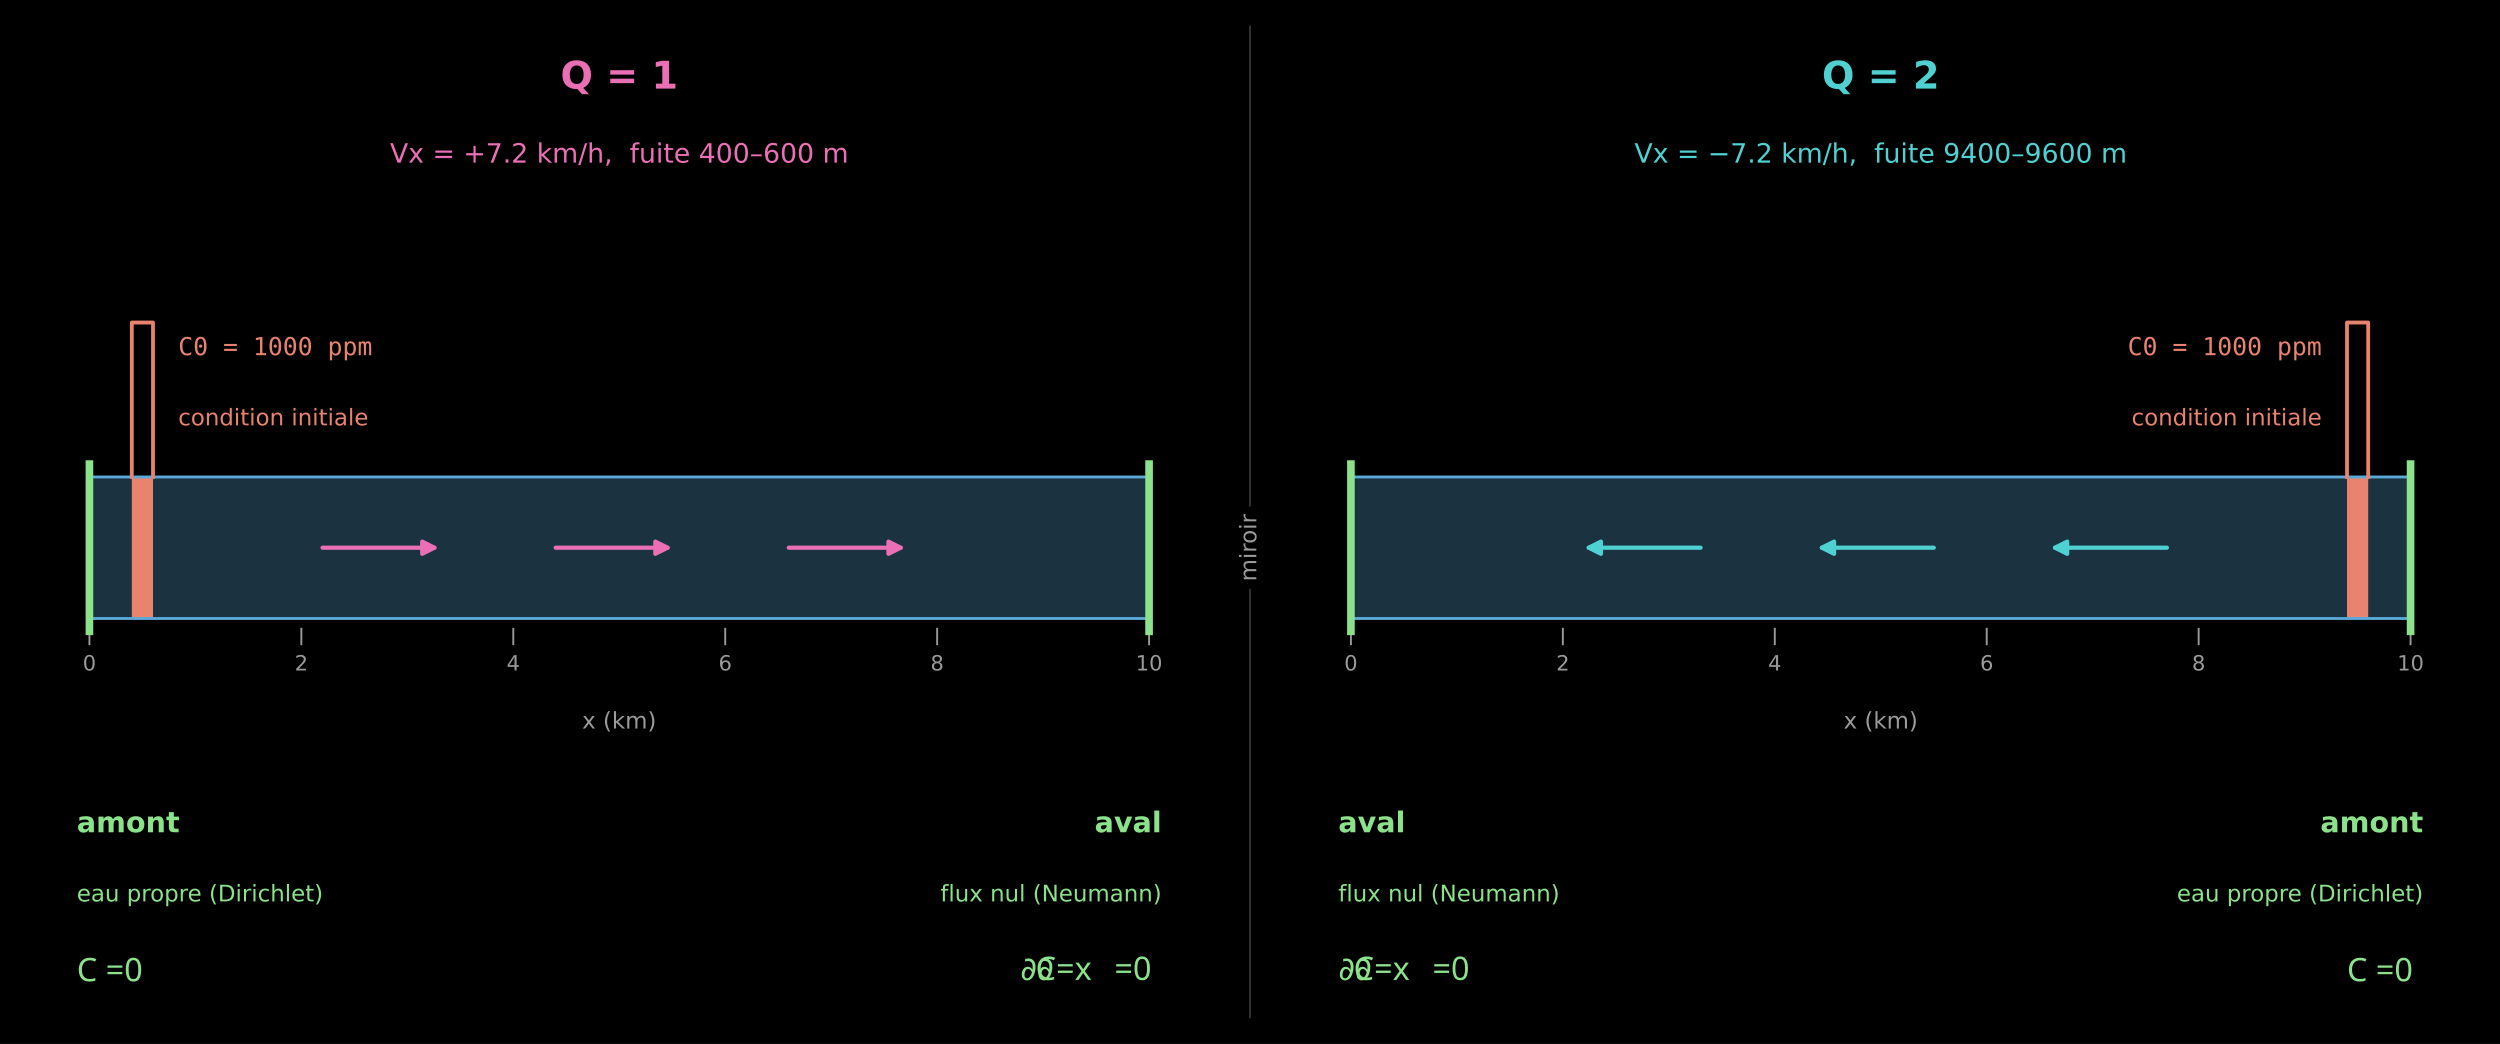
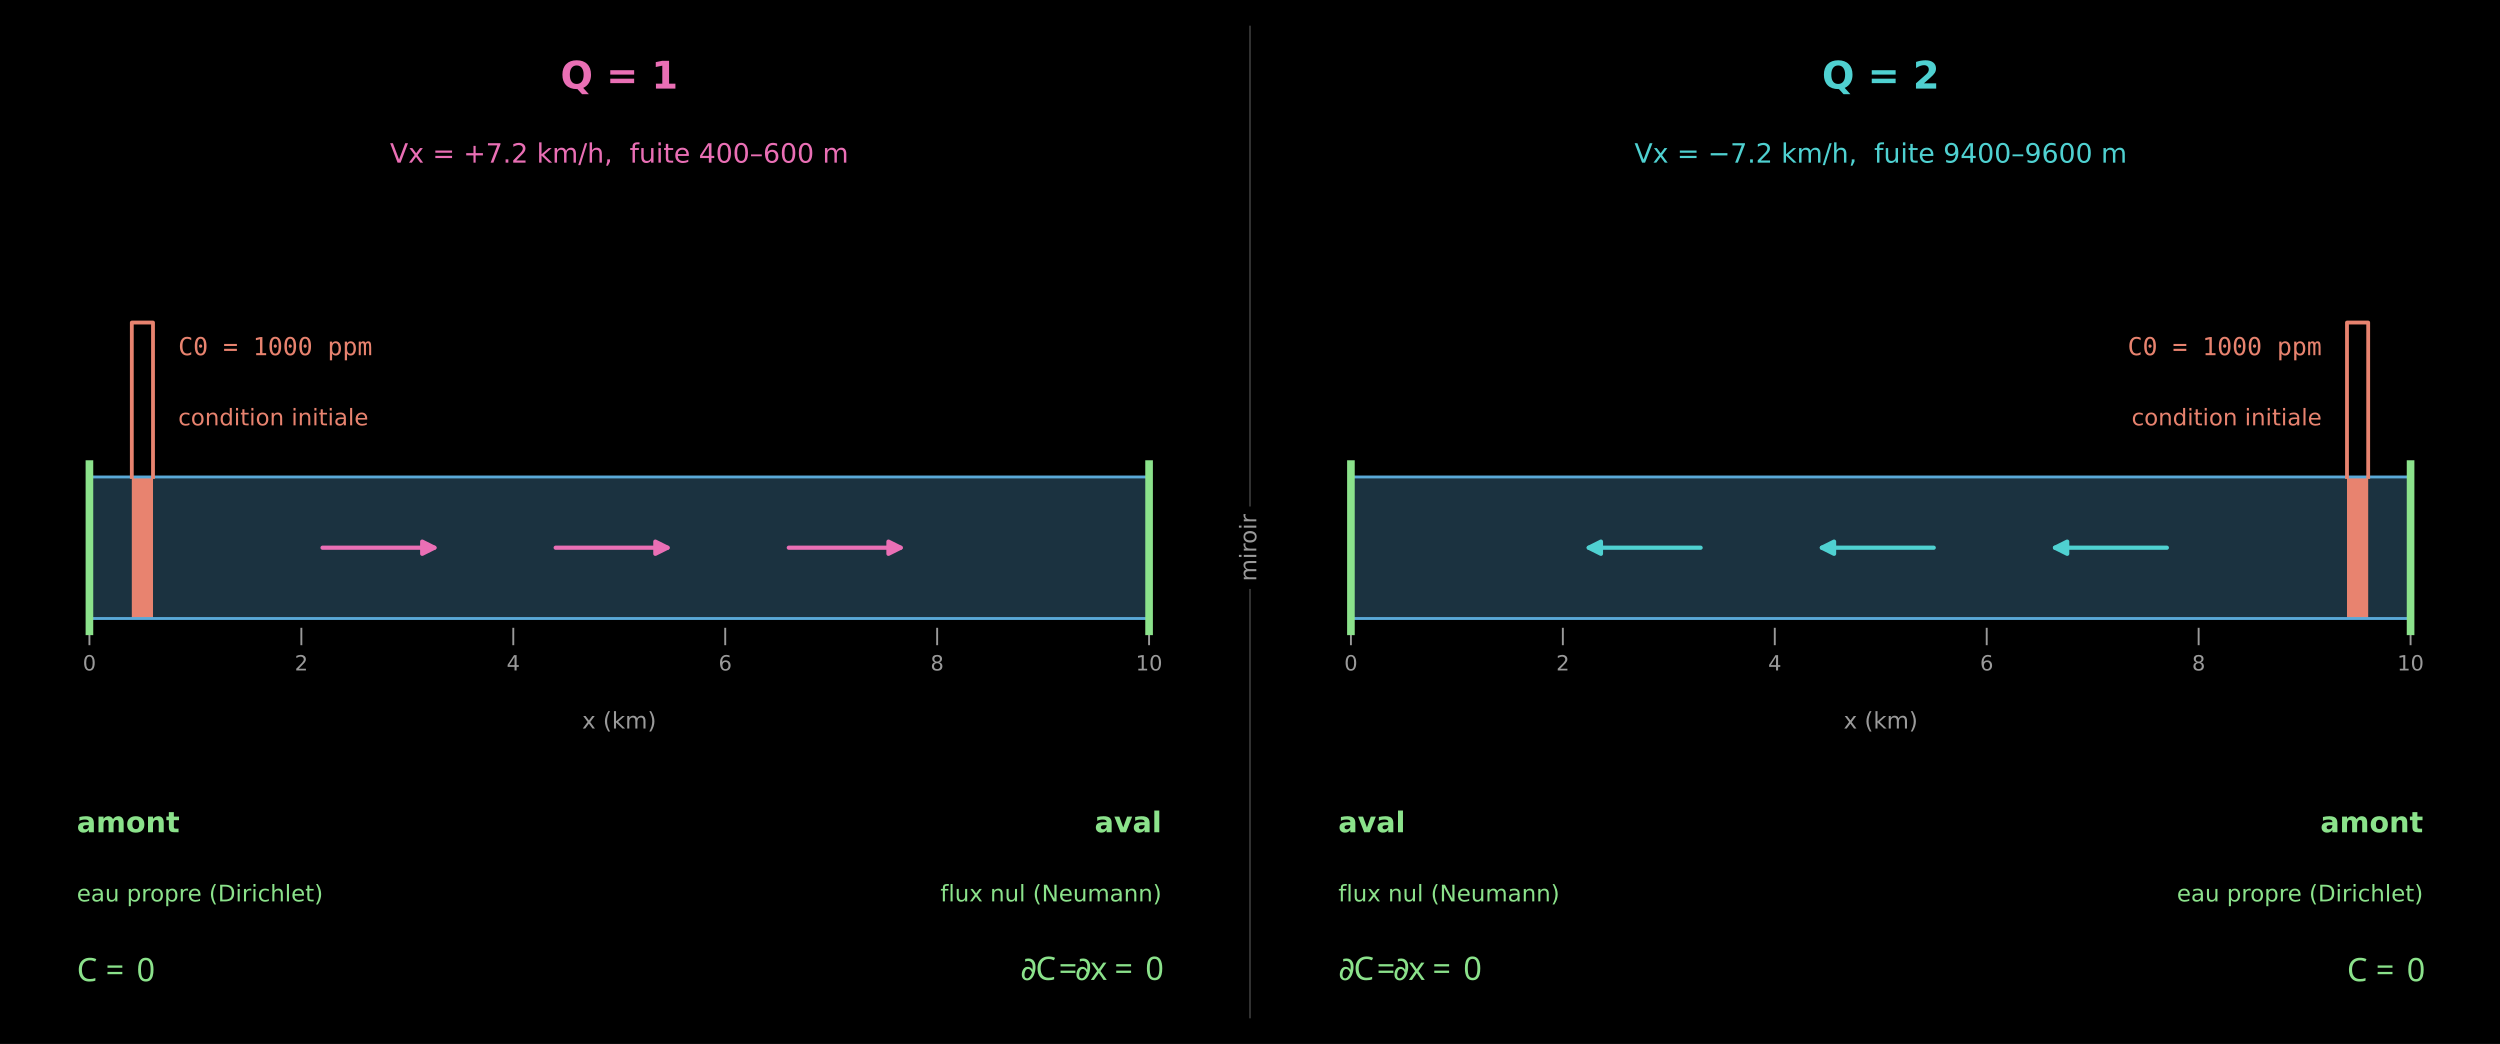
<svg xmlns="http://www.w3.org/2000/svg" width="1310.4pt" height="547.2pt" viewBox="0 0 1310.4 547.2" version="1.1">
  <defs>
    <style type="text/css">*{stroke-linejoin: round; stroke-linecap: butt}</style>
  </defs>
  <g id="figure_1">
    <g id="patch_1">
      <path d="M 0 547.2  L 1310.4 547.2  L 1310.4 0  L 0 0  z " />
    </g>
    <g id="axes_1">
      <g id="patch_2">
-         <path d="M 46.873 324.182  L 602.302 324.182  L 602.302 249.995  L 46.873 249.995  z " clip-path="url(#p1a820b412a)" style="fill: #5aa9d8; opacity: 0.3" />
+         <path d="M 46.873 324.182  L 602.302 324.182  L 602.302 249.995  L 46.873 249.995  z " clip-path="url(#p9f5710d6f7)" style="fill: #5aa9d8; opacity: 0.3" />
      </g>
      <g id="patch_3">
-         <path d="M 169.068 287.089  Q 199.616 287.089 227.705 287.089  " clip-path="url(#p1a820b412a)" style="fill: none; stroke: #ea6fb5; stroke-width: 2.2; stroke-linecap: round" />
-         <path d="M 221.305 283.889  L 227.705 287.089  L 221.305 290.289  L 221.305 283.889  z " clip-path="url(#p1a820b412a)" style="fill: #ea6fb5; stroke: #ea6fb5; stroke-width: 2.2; stroke-linecap: round" />
+         <path d="M 169.068 287.089  Q 199.616 287.089 227.705 287.089  " clip-path="url(#p9f5710d6f7)" style="fill: none; stroke: #ea6fb5; stroke-width: 2.2; stroke-linecap: round" />
+         <path d="M 221.305 283.889  L 227.705 287.089  L 221.305 290.289  z " clip-path="url(#p9f5710d6f7)" style="fill: #ea6fb5; stroke: #ea6fb5; stroke-width: 2.2; stroke-linecap: round" />
      </g>
      <g id="patch_4">
-         <path d="M 291.262 287.089  Q 321.811 287.089 349.9 287.089  " clip-path="url(#p1a820b412a)" style="fill: none; stroke: #ea6fb5; stroke-width: 2.2; stroke-linecap: round" />
-         <path d="M 343.5 283.889  L 349.9 287.089  L 343.5 290.289  L 343.5 283.889  z " clip-path="url(#p1a820b412a)" style="fill: #ea6fb5; stroke: #ea6fb5; stroke-width: 2.2; stroke-linecap: round" />
+         <path d="M 291.262 287.089  Q 321.811 287.089 349.9 287.089  " clip-path="url(#p9f5710d6f7)" style="fill: none; stroke: #ea6fb5; stroke-width: 2.2; stroke-linecap: round" />
+         <path d="M 343.5 283.889  L 349.9 287.089  L 343.5 290.289  z " clip-path="url(#p9f5710d6f7)" style="fill: #ea6fb5; stroke: #ea6fb5; stroke-width: 2.2; stroke-linecap: round" />
      </g>
      <g id="patch_5">
-         <path d="M 413.456 287.089  Q 444.005 287.089 472.094 287.089  " clip-path="url(#p1a820b412a)" style="fill: none; stroke: #ea6fb5; stroke-width: 2.2; stroke-linecap: round" />
-         <path d="M 465.694 283.889  L 472.094 287.089  L 465.694 290.289  L 465.694 283.889  z " clip-path="url(#p1a820b412a)" style="fill: #ea6fb5; stroke: #ea6fb5; stroke-width: 2.2; stroke-linecap: round" />
+         <path d="M 413.456 287.089  Q 444.005 287.089 472.094 287.089  " clip-path="url(#p9f5710d6f7)" style="fill: none; stroke: #ea6fb5; stroke-width: 2.2; stroke-linecap: round" />
+         <path d="M 465.694 283.889  L 472.094 287.089  L 465.694 290.289  z " clip-path="url(#p9f5710d6f7)" style="fill: #ea6fb5; stroke: #ea6fb5; stroke-width: 2.2; stroke-linecap: round" />
      </g>
      <g id="patch_6">
-         <path d="M 69.091 324.182  L 80.199 324.182  L 80.199 249.995  L 69.091 249.995  z " clip-path="url(#p1a820b412a)" style="fill: #e8836f" />
+         <path d="M 69.091 324.182  L 80.199 324.182  L 80.199 249.995  L 69.091 249.995  z " clip-path="url(#p9f5710d6f7)" style="fill: #e8836f" />
      </g>
      <g id="patch_7">
-         <path d="M 708.098 324.182  L 1263.527 324.182  L 1263.527 249.995  L 708.098 249.995  z " clip-path="url(#p1a820b412a)" style="fill: #5aa9d8; opacity: 0.3" />
+         <path d="M 708.098 324.182  L 1263.527 324.182  L 1263.527 249.995  L 708.098 249.995  z " clip-path="url(#p9f5710d6f7)" style="fill: #5aa9d8; opacity: 0.3" />
      </g>
      <g id="patch_8">
-         <path d="M 891.389 287.089  Q 860.841 287.089 832.752 287.089  " clip-path="url(#p1a820b412a)" style="fill: none; stroke: #4fd1d1; stroke-width: 2.2; stroke-linecap: round" />
-         <path d="M 839.152 290.289  L 832.752 287.089  L 839.152 283.889  L 839.152 290.289  z " clip-path="url(#p1a820b412a)" style="fill: #4fd1d1; stroke: #4fd1d1; stroke-width: 2.2; stroke-linecap: round" />
+         <path d="M 891.389 287.089  Q 860.841 287.089 832.752 287.089  " clip-path="url(#p9f5710d6f7)" style="fill: none; stroke: #4fd1d1; stroke-width: 2.2; stroke-linecap: round" />
+         <path d="M 839.152 290.289  L 832.752 287.089  L 839.152 283.889  z " clip-path="url(#p9f5710d6f7)" style="fill: #4fd1d1; stroke: #4fd1d1; stroke-width: 2.2; stroke-linecap: round" />
      </g>
      <g id="patch_9">
-         <path d="M 1013.584 287.089  Q 983.035 287.089 954.946 287.089  " clip-path="url(#p1a820b412a)" style="fill: none; stroke: #4fd1d1; stroke-width: 2.2; stroke-linecap: round" />
-         <path d="M 961.346 290.289  L 954.946 287.089  L 961.346 283.889  L 961.346 290.289  z " clip-path="url(#p1a820b412a)" style="fill: #4fd1d1; stroke: #4fd1d1; stroke-width: 2.2; stroke-linecap: round" />
+         <path d="M 1013.584 287.089  Q 983.035 287.089 954.946 287.089  " clip-path="url(#p9f5710d6f7)" style="fill: none; stroke: #4fd1d1; stroke-width: 2.2; stroke-linecap: round" />
+         <path d="M 961.346 290.289  L 954.946 287.089  L 961.346 283.889  z " clip-path="url(#p9f5710d6f7)" style="fill: #4fd1d1; stroke: #4fd1d1; stroke-width: 2.2; stroke-linecap: round" />
      </g>
      <g id="patch_10">
-         <path d="M 1135.778 287.089  Q 1105.229 287.089 1077.14 287.089  " clip-path="url(#p1a820b412a)" style="fill: none; stroke: #4fd1d1; stroke-width: 2.2; stroke-linecap: round" />
-         <path d="M 1083.54 290.289  L 1077.14 287.089  L 1083.54 283.889  L 1083.54 290.289  z " clip-path="url(#p1a820b412a)" style="fill: #4fd1d1; stroke: #4fd1d1; stroke-width: 2.2; stroke-linecap: round" />
+         <path d="M 1135.778 287.089  Q 1105.229 287.089 1077.14 287.089  " clip-path="url(#p9f5710d6f7)" style="fill: none; stroke: #4fd1d1; stroke-width: 2.2; stroke-linecap: round" />
+         <path d="M 1083.54 290.289  L 1077.14 287.089  L 1083.54 283.889  z " clip-path="url(#p9f5710d6f7)" style="fill: #4fd1d1; stroke: #4fd1d1; stroke-width: 2.2; stroke-linecap: round" />
      </g>
      <g id="patch_11">
-         <path d="M 1230.201 324.182  L 1241.309 324.182  L 1241.309 249.995  L 1230.201 249.995  z " clip-path="url(#p1a820b412a)" style="fill: #e8836f" />
+         <path d="M 1230.201 324.182  L 1241.309 324.182  L 1241.309 249.995  L 1230.201 249.995  z " clip-path="url(#p9f5710d6f7)" style="fill: #e8836f" />
      </g>
      <g id="line2d_1">
-         <path d="M 46.873 324.182  L 602.302 324.182  " clip-path="url(#p1a820b412a)" style="fill: none; stroke: #5aa9d8; stroke-width: 1.5; stroke-linecap: square" />
+         <path d="M 46.873 324.182  L 602.302 324.182  " clip-path="url(#p9f5710d6f7)" style="fill: none; stroke: #5aa9d8; stroke-width: 1.5; stroke-linecap: square" />
      </g>
      <g id="line2d_2">
-         <path d="M 46.873 249.995  L 602.302 249.995  " clip-path="url(#p1a820b412a)" style="fill: none; stroke: #5aa9d8; stroke-width: 1.5; stroke-linecap: square" />
+         <path d="M 46.873 249.995  L 602.302 249.995  " clip-path="url(#p9f5710d6f7)" style="fill: none; stroke: #5aa9d8; stroke-width: 1.5; stroke-linecap: square" />
      </g>
      <g id="line2d_3">
-         <path d="M 69.091 249.995  L 69.091 169.063  L 80.199 169.063  L 80.199 249.995  " clip-path="url(#p1a820b412a)" style="fill: none; stroke: #e8836f; stroke-width: 2; stroke-linecap: square" />
+         <path d="M 69.091 249.995  L 69.091 169.063  L 80.199 169.063  L 80.199 249.995  " clip-path="url(#p9f5710d6f7)" style="fill: none; stroke: #e8836f; stroke-width: 2; stroke-linecap: square" />
      </g>
      <g id="line2d_4">
-         <path d="M 46.873 329.578  L 46.873 337.671  " clip-path="url(#p1a820b412a)" style="fill: none; stroke: #9a9a9a; stroke-linecap: square" />
+         <path d="M 46.873 329.578  L 46.873 337.671  " clip-path="url(#p9f5710d6f7)" style="fill: none; stroke: #9a9a9a; stroke-linecap: square" />
      </g>
      <g id="line2d_5">
-         <path d="M 157.959 329.578  L 157.959 337.671  " clip-path="url(#p1a820b412a)" style="fill: none; stroke: #9a9a9a; stroke-linecap: square" />
+         <path d="M 157.959 329.578  L 157.959 337.671  " clip-path="url(#p9f5710d6f7)" style="fill: none; stroke: #9a9a9a; stroke-linecap: square" />
      </g>
      <g id="line2d_6">
-         <path d="M 269.045 329.578  L 269.045 337.671  " clip-path="url(#p1a820b412a)" style="fill: none; stroke: #9a9a9a; stroke-linecap: square" />
+         <path d="M 269.045 329.578  L 269.045 337.671  " clip-path="url(#p9f5710d6f7)" style="fill: none; stroke: #9a9a9a; stroke-linecap: square" />
      </g>
      <g id="line2d_7">
-         <path d="M 380.131 329.578  L 380.131 337.671  " clip-path="url(#p1a820b412a)" style="fill: none; stroke: #9a9a9a; stroke-linecap: square" />
+         <path d="M 380.131 329.578  L 380.131 337.671  " clip-path="url(#p9f5710d6f7)" style="fill: none; stroke: #9a9a9a; stroke-linecap: square" />
      </g>
      <g id="line2d_8">
-         <path d="M 491.216 329.578  L 491.216 337.671  " clip-path="url(#p1a820b412a)" style="fill: none; stroke: #9a9a9a; stroke-linecap: square" />
+         <path d="M 491.216 329.578  L 491.216 337.671  " clip-path="url(#p9f5710d6f7)" style="fill: none; stroke: #9a9a9a; stroke-linecap: square" />
      </g>
      <g id="line2d_9">
-         <path d="M 602.302 329.578  L 602.302 337.671  " clip-path="url(#p1a820b412a)" style="fill: none; stroke: #9a9a9a; stroke-linecap: square" />
+         <path d="M 602.302 329.578  L 602.302 337.671  " clip-path="url(#p9f5710d6f7)" style="fill: none; stroke: #9a9a9a; stroke-linecap: square" />
      </g>
      <g id="line2d_10">
-         <path d="M 46.873 330.927  L 46.873 243.251  " clip-path="url(#p1a820b412a)" style="fill: none; stroke: #8be28b; stroke-width: 4; stroke-linecap: square" />
+         <path d="M 46.873 330.927  L 46.873 243.251  " clip-path="url(#p9f5710d6f7)" style="fill: none; stroke: #8be28b; stroke-width: 4; stroke-linecap: square" />
      </g>
      <g id="line2d_11">
-         <path d="M 602.302 330.927  L 602.302 243.251  " clip-path="url(#p1a820b412a)" style="fill: none; stroke: #8be28b; stroke-width: 4; stroke-linecap: square" />
+         <path d="M 602.302 330.927  L 602.302 243.251  " clip-path="url(#p9f5710d6f7)" style="fill: none; stroke: #8be28b; stroke-width: 4; stroke-linecap: square" />
      </g>
      <g id="line2d_12">
-         <path d="M 708.098 324.182  L 1263.527 324.182  " clip-path="url(#p1a820b412a)" style="fill: none; stroke: #5aa9d8; stroke-width: 1.5; stroke-linecap: square" />
+         <path d="M 708.098 324.182  L 1263.527 324.182  " clip-path="url(#p9f5710d6f7)" style="fill: none; stroke: #5aa9d8; stroke-width: 1.5; stroke-linecap: square" />
      </g>
      <g id="line2d_13">
-         <path d="M 708.098 249.995  L 1263.527 249.995  " clip-path="url(#p1a820b412a)" style="fill: none; stroke: #5aa9d8; stroke-width: 1.5; stroke-linecap: square" />
+         <path d="M 708.098 249.995  L 1263.527 249.995  " clip-path="url(#p9f5710d6f7)" style="fill: none; stroke: #5aa9d8; stroke-width: 1.5; stroke-linecap: square" />
      </g>
      <g id="line2d_14">
-         <path d="M 1230.201 249.995  L 1230.201 169.063  L 1241.309 169.063  L 1241.309 249.995  " clip-path="url(#p1a820b412a)" style="fill: none; stroke: #e8836f; stroke-width: 2; stroke-linecap: square" />
+         <path d="M 1230.201 249.995  L 1230.201 169.063  L 1241.309 169.063  L 1241.309 249.995  " clip-path="url(#p9f5710d6f7)" style="fill: none; stroke: #e8836f; stroke-width: 2; stroke-linecap: square" />
      </g>
      <g id="line2d_15">
-         <path d="M 708.098 329.578  L 708.098 337.671  " clip-path="url(#p1a820b412a)" style="fill: none; stroke: #9a9a9a; stroke-linecap: square" />
+         <path d="M 708.098 329.578  L 708.098 337.671  " clip-path="url(#p9f5710d6f7)" style="fill: none; stroke: #9a9a9a; stroke-linecap: square" />
      </g>
      <g id="line2d_16">
-         <path d="M 819.184 329.578  L 819.184 337.671  " clip-path="url(#p1a820b412a)" style="fill: none; stroke: #9a9a9a; stroke-linecap: square" />
+         <path d="M 819.184 329.578  L 819.184 337.671  " clip-path="url(#p9f5710d6f7)" style="fill: none; stroke: #9a9a9a; stroke-linecap: square" />
      </g>
      <g id="line2d_17">
-         <path d="M 930.269 329.578  L 930.269 337.671  " clip-path="url(#p1a820b412a)" style="fill: none; stroke: #9a9a9a; stroke-linecap: square" />
+         <path d="M 930.269 329.578  L 930.269 337.671  " clip-path="url(#p9f5710d6f7)" style="fill: none; stroke: #9a9a9a; stroke-linecap: square" />
      </g>
      <g id="line2d_18">
-         <path d="M 1041.355 329.578  L 1041.355 337.671  " clip-path="url(#p1a820b412a)" style="fill: none; stroke: #9a9a9a; stroke-linecap: square" />
+         <path d="M 1041.355 329.578  L 1041.355 337.671  " clip-path="url(#p9f5710d6f7)" style="fill: none; stroke: #9a9a9a; stroke-linecap: square" />
      </g>
      <g id="line2d_19">
-         <path d="M 1152.441 329.578  L 1152.441 337.671  " clip-path="url(#p1a820b412a)" style="fill: none; stroke: #9a9a9a; stroke-linecap: square" />
+         <path d="M 1152.441 329.578  L 1152.441 337.671  " clip-path="url(#p9f5710d6f7)" style="fill: none; stroke: #9a9a9a; stroke-linecap: square" />
      </g>
      <g id="line2d_20">
-         <path d="M 1263.527 329.578  L 1263.527 337.671  " clip-path="url(#p1a820b412a)" style="fill: none; stroke: #9a9a9a; stroke-linecap: square" />
+         <path d="M 1263.527 329.578  L 1263.527 337.671  " clip-path="url(#p9f5710d6f7)" style="fill: none; stroke: #9a9a9a; stroke-linecap: square" />
      </g>
      <g id="line2d_21">
-         <path d="M 708.098 330.927  L 708.098 243.251  " clip-path="url(#p1a820b412a)" style="fill: none; stroke: #8be28b; stroke-width: 4; stroke-linecap: square" />
+         <path d="M 708.098 330.927  L 708.098 243.251  " clip-path="url(#p9f5710d6f7)" style="fill: none; stroke: #8be28b; stroke-width: 4; stroke-linecap: square" />
      </g>
      <g id="line2d_22">
-         <path d="M 1263.527 330.927  L 1263.527 243.251  " clip-path="url(#p1a820b412a)" style="fill: none; stroke: #8be28b; stroke-width: 4; stroke-linecap: square" />
+         <path d="M 1263.527 330.927  L 1263.527 243.251  " clip-path="url(#p9f5710d6f7)" style="fill: none; stroke: #8be28b; stroke-width: 4; stroke-linecap: square" />
      </g>
      <g id="line2d_23">
-         <path d="M 655.2 533.256  L 655.2 13.944  " clip-path="url(#p1a820b412a)" style="fill: none; stroke: #333333; stroke-linecap: square" />
+         <path d="M 655.2 533.256  L 655.2 13.944  " clip-path="url(#p9f5710d6f7)" style="fill: none; stroke: #333333; stroke-linecap: square" />
      </g>
      <g id="text_1">
-         <text xml:space="preserve" style="white-space: pre; fill: #ea6fb5; font: 700 20px 'DejaVu Sans', sans-serif; text-anchor: middle" x="324.588" y="46.44" transform="rotate(-0 324.5878 46.44027)">Q = 1</text>
+         <text xml:space="preserve" style="white-space: pre; font-weight: 700; font-size: 20px; font-family: 'DejaVu Sans', sans-serif; text-anchor: middle; fill: #ea6fb5" x="324.588" y="46.44" transform="rotate(-0 324.5878 46.44027)">Q = 1</text>
      </g>
      <g id="text_2">
-         <text xml:space="preserve" style="white-space: pre; fill: #ea6fb5; font: 14px 'DejaVu Sans', sans-serif; text-anchor: middle" x="324.588" y="85.25" transform="rotate(-0 324.5878 85.25047)">Vx = +7.2 km/h,  fuite 400–600 m</text>
+         <text xml:space="preserve" style="white-space: pre; font-size: 14px; font-family: 'DejaVu Sans', sans-serif; text-anchor: middle; fill: #ea6fb5" x="324.588" y="85.25" transform="rotate(-0 324.5878 85.25047)">Vx = +7.2 km/h,  fuite 400–600 m</text>
      </g>
      <g id="text_3">
-         <text xml:space="preserve" style="white-space: pre; fill: #e8836f; font: 13px 'DejaVu Sans Mono', monospace; text-anchor: start" x="93.424" y="186.174" transform="rotate(-0 93.42367 186.1736)">C0 = 1000 ppm</text>
+         <text xml:space="preserve" style="white-space: pre; font-size: 13px; font-family: 'DejaVu Sans Mono', monospace; text-anchor: start; fill: #e8836f" x="93.424" y="186.174" transform="rotate(-0 93.42367 186.1736)">C0 = 1000 ppm</text>
      </g>
      <g id="text_4">
-         <text xml:space="preserve" style="white-space: pre; fill: #e8836f; font: 12px 'DejaVu Sans', sans-serif; text-anchor: start" x="93.424" y="222.957" transform="rotate(-0 93.42367 222.9568)">condition initiale</text>
+         <text xml:space="preserve" style="white-space: pre; font-size: 12px; font-family: 'DejaVu Sans', sans-serif; text-anchor: start; fill: #e8836f" x="93.424" y="222.957" transform="rotate(-0 93.42367 222.9568)">condition initiale</text>
      </g>
      <g id="text_5">
-         <text xml:space="preserve" style="white-space: pre; fill: #9a9a9a; font: 11px 'DejaVu Sans', sans-serif; text-anchor: middle" x="46.873" y="351.425" transform="rotate(-0 46.87347 351.4246)">0</text>
+         <text xml:space="preserve" style="white-space: pre; font-size: 11px; font-family: 'DejaVu Sans', sans-serif; text-anchor: middle; fill: #9a9a9a" x="46.873" y="351.425" transform="rotate(-0 46.87347 351.4246)">0</text>
      </g>
      <g id="text_6">
-         <text xml:space="preserve" style="white-space: pre; fill: #9a9a9a; font: 11px 'DejaVu Sans', sans-serif; text-anchor: middle" x="157.959" y="351.425" transform="rotate(-0 157.9592 351.4246)">2</text>
+         <text xml:space="preserve" style="white-space: pre; font-size: 11px; font-family: 'DejaVu Sans', sans-serif; text-anchor: middle; fill: #9a9a9a" x="157.959" y="351.425" transform="rotate(-0 157.9592 351.4246)">2</text>
      </g>
      <g id="text_7">
-         <text xml:space="preserve" style="white-space: pre; fill: #9a9a9a; font: 11px 'DejaVu Sans', sans-serif; text-anchor: middle" x="269.045" y="351.425" transform="rotate(-0 269.0449 351.4246)">4</text>
+         <text xml:space="preserve" style="white-space: pre; font-size: 11px; font-family: 'DejaVu Sans', sans-serif; text-anchor: middle; fill: #9a9a9a" x="269.045" y="351.425" transform="rotate(-0 269.0449 351.4246)">4</text>
      </g>
      <g id="text_8">
-         <text xml:space="preserve" style="white-space: pre; fill: #9a9a9a; font: 11px 'DejaVu Sans', sans-serif; text-anchor: middle" x="380.131" y="351.425" transform="rotate(-0 380.1306 351.4246)">6</text>
+         <text xml:space="preserve" style="white-space: pre; font-size: 11px; font-family: 'DejaVu Sans', sans-serif; text-anchor: middle; fill: #9a9a9a" x="380.131" y="351.425" transform="rotate(-0 380.1306 351.4246)">6</text>
      </g>
      <g id="text_9">
-         <text xml:space="preserve" style="white-space: pre; fill: #9a9a9a; font: 11px 'DejaVu Sans', sans-serif; text-anchor: middle" x="491.216" y="351.425" transform="rotate(-0 491.2163 351.4246)">8</text>
+         <text xml:space="preserve" style="white-space: pre; font-size: 11px; font-family: 'DejaVu Sans', sans-serif; text-anchor: middle; fill: #9a9a9a" x="491.216" y="351.425" transform="rotate(-0 491.2163 351.4246)">8</text>
      </g>
      <g id="text_10">
-         <text xml:space="preserve" style="white-space: pre; fill: #9a9a9a; font: 11px 'DejaVu Sans', sans-serif; text-anchor: middle" x="602.302" y="351.425" transform="rotate(-0 602.302 351.4246)">10</text>
+         <text xml:space="preserve" style="white-space: pre; font-size: 11px; font-family: 'DejaVu Sans', sans-serif; text-anchor: middle; fill: #9a9a9a" x="602.302" y="351.425" transform="rotate(-0 602.302 351.4246)">10</text>
      </g>
      <g id="text_11">
-         <text xml:space="preserve" style="white-space: pre; fill: #9a9a9a; font: 12px 'DejaVu Sans', sans-serif; text-anchor: middle" x="324.588" y="381.859" transform="rotate(-0 324.5878 381.8594)">x (km)</text>
+         <text xml:space="preserve" style="white-space: pre; font-size: 12px; font-family: 'DejaVu Sans', sans-serif; text-anchor: middle; fill: #9a9a9a" x="324.588" y="381.859" transform="rotate(-0 324.5878 381.8594)">x (km)</text>
      </g>
      <g id="text_12">
-         <text xml:space="preserve" style="white-space: pre; fill: #8be28b; font: 700 15px 'DejaVu Sans', sans-serif; text-anchor: start" x="40.261" y="436.23" transform="rotate(-0 40.26122 436.2302)">amont</text>
+         <text xml:space="preserve" style="white-space: pre; font-weight: 700; font-size: 15px; font-family: 'DejaVu Sans', sans-serif; text-anchor: start; fill: #8be28b" x="40.261" y="436.23" transform="rotate(-0 40.26122 436.2302)">amont</text>
      </g>
      <g id="text_13">
-         <text xml:space="preserve" style="white-space: pre; fill: #8be28b; font: 12px 'DejaVu Sans', sans-serif; text-anchor: start" x="40.261" y="472.496" transform="rotate(-0 40.26122 472.4961)">eau propre (Dirichlet)</text>
+         <text xml:space="preserve" style="white-space: pre; font-size: 12px; font-family: 'DejaVu Sans', sans-serif; text-anchor: start; fill: #8be28b" x="40.261" y="472.496" transform="rotate(-0 40.26122 472.4961)">eau propre (Dirichlet)</text>
      </g>
      <g id="text_14">
        <g style="fill: #8be28b" transform="translate(40.26122 514.3416)">
          <text>
-             <tspan style="font: 17px 'cmmi10'" x="0" y="-0.016">C</tspan>
-             <tspan style="font: 17px 'cmr10'" x="15.121 31.312" y="-0.016">=0</tspan>
+             <tspan x="0" y="-0.016" style="font-size: 17px; font-family: 'cmmi10'; fill: #8be28b">C</tspan>
+             <tspan x="15.121" y="-0.016" style="font-size: 17px; font-family: 'cmr10'; fill: #8be28b">=</tspan>
+             <tspan x="31.312" y="-0.016" style="font-size: 17px; font-family: 'cmr10'; fill: #8be28b">0</tspan>
          </text>
        </g>
      </g>
      <g id="text_15">
-         <text xml:space="preserve" style="white-space: pre; fill: #8be28b; font: 700 15px 'DejaVu Sans', sans-serif; text-anchor: end" x="608.914" y="436.23" transform="rotate(-0 608.9143 436.2302)">aval</text>
+         <text xml:space="preserve" style="white-space: pre; font-weight: 700; font-size: 15px; font-family: 'DejaVu Sans', sans-serif; text-anchor: end; fill: #8be28b" x="608.914" y="436.23" transform="rotate(-0 608.9143 436.2302)">aval</text>
      </g>
      <g id="text_16">
-         <text xml:space="preserve" style="white-space: pre; fill: #8be28b; font: 12px 'DejaVu Sans', sans-serif; text-anchor: end" x="608.914" y="472.496" transform="rotate(-0 608.9143 472.4961)">flux nul (Neumann)</text>
+         <text xml:space="preserve" style="white-space: pre; font-size: 12px; font-family: 'DejaVu Sans', sans-serif; text-anchor: end; fill: #8be28b" x="608.914" y="472.496" transform="rotate(-0 608.9143 472.4961)">flux nul (Neumann)</text>
      </g>
      <g id="text_17">
        <g style="fill: #8be28b" transform="translate(534.7943 513.9006)">
          <text>
-             <tspan style="font: 17px 'STIXGeneral'" x="0 28.643" y="-0.25">∂∂</tspan>
-             <tspan style="font: 17px 'cmmi10'" x="8.007 20.143 36.65" y="-0.25">C=x</tspan>
-             <tspan style="font: 17px 'cmr10'" x="49.338 65.53" y="-0.25">=0</tspan>
+             <tspan x="0" y="-0.25" style="font-size: 17px; font-family: 'STIXGeneral'; fill: #8be28b">∂</tspan>
+             <tspan x="28.643" y="-0.25" style="font-size: 17px; font-family: 'STIXGeneral'; fill: #8be28b">∂</tspan>
+             <tspan x="8.007" y="-0.25" style="font-size: 17px; font-family: 'cmmi10'; fill: #8be28b">C</tspan>
+             <tspan x="20.143" y="-0.25" style="font-size: 17px; font-family: 'cmmi10'; fill: #8be28b">=</tspan>
+             <tspan x="36.65" y="-0.25" style="font-size: 17px; font-family: 'cmmi10'; fill: #8be28b">x</tspan>
+             <tspan x="49.338" y="-0.25" style="font-size: 17px; font-family: 'cmr10'; fill: #8be28b">=</tspan>
+             <tspan x="65.53" y="-0.25" style="font-size: 17px; font-family: 'cmr10'; fill: #8be28b">0</tspan>
          </text>
        </g>
      </g>
      <g id="text_18">
-         <text xml:space="preserve" style="white-space: pre; fill: #4fd1d1; font: 700 20px 'DejaVu Sans', sans-serif; text-anchor: middle" x="985.812" y="46.44" transform="rotate(-0 985.8122 46.44027)">Q = 2</text>
+         <text xml:space="preserve" style="white-space: pre; font-weight: 700; font-size: 20px; font-family: 'DejaVu Sans', sans-serif; text-anchor: middle; fill: #4fd1d1" x="985.812" y="46.44" transform="rotate(-0 985.8122 46.44027)">Q = 2</text>
      </g>
      <g id="text_19">
-         <text xml:space="preserve" style="white-space: pre; fill: #4fd1d1; font: 14px 'DejaVu Sans', sans-serif; text-anchor: middle" x="985.812" y="85.25" transform="rotate(-0 985.8122 85.25047)">Vx = −7.2 km/h,  fuite 9400–9600 m</text>
+         <text xml:space="preserve" style="white-space: pre; font-size: 14px; font-family: 'DejaVu Sans', sans-serif; text-anchor: middle; fill: #4fd1d1" x="985.812" y="85.25" transform="rotate(-0 985.8122 85.25047)">Vx = −7.2 km/h,  fuite 9400–9600 m</text>
      </g>
      <g id="text_20">
-         <text xml:space="preserve" style="white-space: pre; fill: #e8836f; font: 13px 'DejaVu Sans Mono', monospace; text-anchor: end" x="1216.976" y="186.174" transform="rotate(-0 1216.976 186.1736)">C0 = 1000 ppm</text>
+         <text xml:space="preserve" style="white-space: pre; font-size: 13px; font-family: 'DejaVu Sans Mono', monospace; text-anchor: end; fill: #e8836f" x="1216.976" y="186.174" transform="rotate(-0 1216.976 186.1736)">C0 = 1000 ppm</text>
      </g>
      <g id="text_21">
-         <text xml:space="preserve" style="white-space: pre; fill: #e8836f; font: 12px 'DejaVu Sans', sans-serif; text-anchor: end" x="1216.976" y="222.957" transform="rotate(-0 1216.976 222.9568)">condition initiale</text>
+         <text xml:space="preserve" style="white-space: pre; font-size: 12px; font-family: 'DejaVu Sans', sans-serif; text-anchor: end; fill: #e8836f" x="1216.976" y="222.957" transform="rotate(-0 1216.976 222.9568)">condition initiale</text>
      </g>
      <g id="text_22">
-         <text xml:space="preserve" style="white-space: pre; fill: #9a9a9a; font: 11px 'DejaVu Sans', sans-serif; text-anchor: middle" x="708.098" y="351.425" transform="rotate(-0 708.098 351.4246)">0</text>
+         <text xml:space="preserve" style="white-space: pre; font-size: 11px; font-family: 'DejaVu Sans', sans-serif; text-anchor: middle; fill: #9a9a9a" x="708.098" y="351.425" transform="rotate(-0 708.098 351.4246)">0</text>
      </g>
      <g id="text_23">
-         <text xml:space="preserve" style="white-space: pre; fill: #9a9a9a; font: 11px 'DejaVu Sans', sans-serif; text-anchor: middle" x="819.184" y="351.425" transform="rotate(-0 819.1837 351.4246)">2</text>
+         <text xml:space="preserve" style="white-space: pre; font-size: 11px; font-family: 'DejaVu Sans', sans-serif; text-anchor: middle; fill: #9a9a9a" x="819.184" y="351.425" transform="rotate(-0 819.1837 351.4246)">2</text>
      </g>
      <g id="text_24">
-         <text xml:space="preserve" style="white-space: pre; fill: #9a9a9a; font: 11px 'DejaVu Sans', sans-serif; text-anchor: middle" x="930.269" y="351.425" transform="rotate(-0 930.2694 351.4246)">4</text>
+         <text xml:space="preserve" style="white-space: pre; font-size: 11px; font-family: 'DejaVu Sans', sans-serif; text-anchor: middle; fill: #9a9a9a" x="930.269" y="351.425" transform="rotate(-0 930.2694 351.4246)">4</text>
      </g>
      <g id="text_25">
-         <text xml:space="preserve" style="white-space: pre; fill: #9a9a9a; font: 11px 'DejaVu Sans', sans-serif; text-anchor: middle" x="1041.355" y="351.425" transform="rotate(-0 1041.355 351.4246)">6</text>
+         <text xml:space="preserve" style="white-space: pre; font-size: 11px; font-family: 'DejaVu Sans', sans-serif; text-anchor: middle; fill: #9a9a9a" x="1041.355" y="351.425" transform="rotate(-0 1041.355 351.4246)">6</text>
      </g>
      <g id="text_26">
-         <text xml:space="preserve" style="white-space: pre; fill: #9a9a9a; font: 11px 'DejaVu Sans', sans-serif; text-anchor: middle" x="1152.441" y="351.425" transform="rotate(-0 1152.441 351.4246)">8</text>
+         <text xml:space="preserve" style="white-space: pre; font-size: 11px; font-family: 'DejaVu Sans', sans-serif; text-anchor: middle; fill: #9a9a9a" x="1152.441" y="351.425" transform="rotate(-0 1152.441 351.4246)">8</text>
      </g>
      <g id="text_27">
-         <text xml:space="preserve" style="white-space: pre; fill: #9a9a9a; font: 11px 'DejaVu Sans', sans-serif; text-anchor: middle" x="1263.527" y="351.425" transform="rotate(-0 1263.527 351.4246)">10</text>
+         <text xml:space="preserve" style="white-space: pre; font-size: 11px; font-family: 'DejaVu Sans', sans-serif; text-anchor: middle; fill: #9a9a9a" x="1263.527" y="351.425" transform="rotate(-0 1263.527 351.4246)">10</text>
      </g>
      <g id="text_28">
-         <text xml:space="preserve" style="white-space: pre; fill: #9a9a9a; font: 12px 'DejaVu Sans', sans-serif; text-anchor: middle" x="985.812" y="381.859" transform="rotate(-0 985.8122 381.8594)">x (km)</text>
+         <text xml:space="preserve" style="white-space: pre; font-size: 12px; font-family: 'DejaVu Sans', sans-serif; text-anchor: middle; fill: #9a9a9a" x="985.812" y="381.859" transform="rotate(-0 985.8122 381.8594)">x (km)</text>
      </g>
      <g id="text_29">
-         <text xml:space="preserve" style="white-space: pre; fill: #8be28b; font: 700 15px 'DejaVu Sans', sans-serif; text-anchor: start" x="701.486" y="436.23" transform="rotate(-0 701.4857 436.2302)">aval</text>
+         <text xml:space="preserve" style="white-space: pre; font-weight: 700; font-size: 15px; font-family: 'DejaVu Sans', sans-serif; text-anchor: start; fill: #8be28b" x="701.486" y="436.23" transform="rotate(-0 701.4857 436.2302)">aval</text>
      </g>
      <g id="text_30">
-         <text xml:space="preserve" style="white-space: pre; fill: #8be28b; font: 12px 'DejaVu Sans', sans-serif; text-anchor: start" x="701.486" y="472.496" transform="rotate(-0 701.4857 472.4961)">flux nul (Neumann)</text>
+         <text xml:space="preserve" style="white-space: pre; font-size: 12px; font-family: 'DejaVu Sans', sans-serif; text-anchor: start; fill: #8be28b" x="701.486" y="472.496" transform="rotate(-0 701.4857 472.4961)">flux nul (Neumann)</text>
      </g>
      <g id="text_31">
        <g style="fill: #8be28b" transform="translate(701.4857 513.9006)">
          <text>
-             <tspan style="font: 17px 'STIXGeneral'" x="0 28.643" y="-0.25">∂∂</tspan>
-             <tspan style="font: 17px 'cmmi10'" x="8.007 20.143 36.65" y="-0.25">C=x</tspan>
-             <tspan style="font: 17px 'cmr10'" x="49.338 65.53" y="-0.25">=0</tspan>
+             <tspan x="0" y="-0.25" style="font-size: 17px; font-family: 'STIXGeneral'; fill: #8be28b">∂</tspan>
+             <tspan x="28.643" y="-0.25" style="font-size: 17px; font-family: 'STIXGeneral'; fill: #8be28b">∂</tspan>
+             <tspan x="8.007" y="-0.25" style="font-size: 17px; font-family: 'cmmi10'; fill: #8be28b">C</tspan>
+             <tspan x="20.143" y="-0.25" style="font-size: 17px; font-family: 'cmmi10'; fill: #8be28b">=</tspan>
+             <tspan x="36.65" y="-0.25" style="font-size: 17px; font-family: 'cmmi10'; fill: #8be28b">x</tspan>
+             <tspan x="49.338" y="-0.25" style="font-size: 17px; font-family: 'cmr10'; fill: #8be28b">=</tspan>
+             <tspan x="65.53" y="-0.25" style="font-size: 17px; font-family: 'cmr10'; fill: #8be28b">0</tspan>
          </text>
        </g>
      </g>
      <g id="text_32">
-         <text xml:space="preserve" style="white-space: pre; fill: #8be28b; font: 700 15px 'DejaVu Sans', sans-serif; text-anchor: end" x="1270.139" y="436.23" transform="rotate(-0 1270.139 436.2302)">amont</text>
+         <text xml:space="preserve" style="white-space: pre; font-weight: 700; font-size: 15px; font-family: 'DejaVu Sans', sans-serif; text-anchor: end; fill: #8be28b" x="1270.139" y="436.23" transform="rotate(-0 1270.139 436.2302)">amont</text>
      </g>
      <g id="text_33">
-         <text xml:space="preserve" style="white-space: pre; fill: #8be28b; font: 12px 'DejaVu Sans', sans-serif; text-anchor: end" x="1270.139" y="472.496" transform="rotate(-0 1270.139 472.4961)">eau propre (Dirichlet)</text>
+         <text xml:space="preserve" style="white-space: pre; font-size: 12px; font-family: 'DejaVu Sans', sans-serif; text-anchor: end; fill: #8be28b" x="1270.139" y="472.496" transform="rotate(-0 1270.139 472.4961)">eau propre (Dirichlet)</text>
      </g>
      <g id="text_34">
        <g style="fill: #8be28b" transform="translate(1230.189 514.3416)">
          <text>
-             <tspan style="font: 17px 'cmmi10'" x="0" y="-0.016">C</tspan>
-             <tspan style="font: 17px 'cmr10'" x="15.121 31.312" y="-0.016">=0</tspan>
+             <tspan x="0" y="-0.016" style="font-size: 17px; font-family: 'cmmi10'; fill: #8be28b">C</tspan>
+             <tspan x="15.121" y="-0.016" style="font-size: 17px; font-family: 'cmr10'; fill: #8be28b">=</tspan>
+             <tspan x="31.312" y="-0.016" style="font-size: 17px; font-family: 'cmr10'; fill: #8be28b">0</tspan>
          </text>
        </g>
      </g>
      <g id="text_35">
        <g id="patch_12">
          <path d="M 664.967 308.696  L 664.967 265.481  L 645.433 265.481  L 645.433 308.696  z " />
        </g>
-         <text xml:space="preserve" style="white-space: pre; fill: #9a9a9a; font: 12px 'DejaVu Sans'" transform="translate(658.5113 304.7361) rotate(-90)">miroir</text>
+         <text xml:space="preserve" style="white-space: pre; font-size: 12px; font-family: 'DejaVu Sans', sans-serif; fill: #9a9a9a" transform="translate(658.5113 304.7361) rotate(-90)">miroir</text>
      </g>
    </g>
  </g>
  <defs>
-     <clipPath id="p1a820b412a">
+     <clipPath id="p9f5710d6f7">
      <rect x="7.2" y="7.2" width="1296" height="532.8" />
    </clipPath>
  </defs>
</svg>
